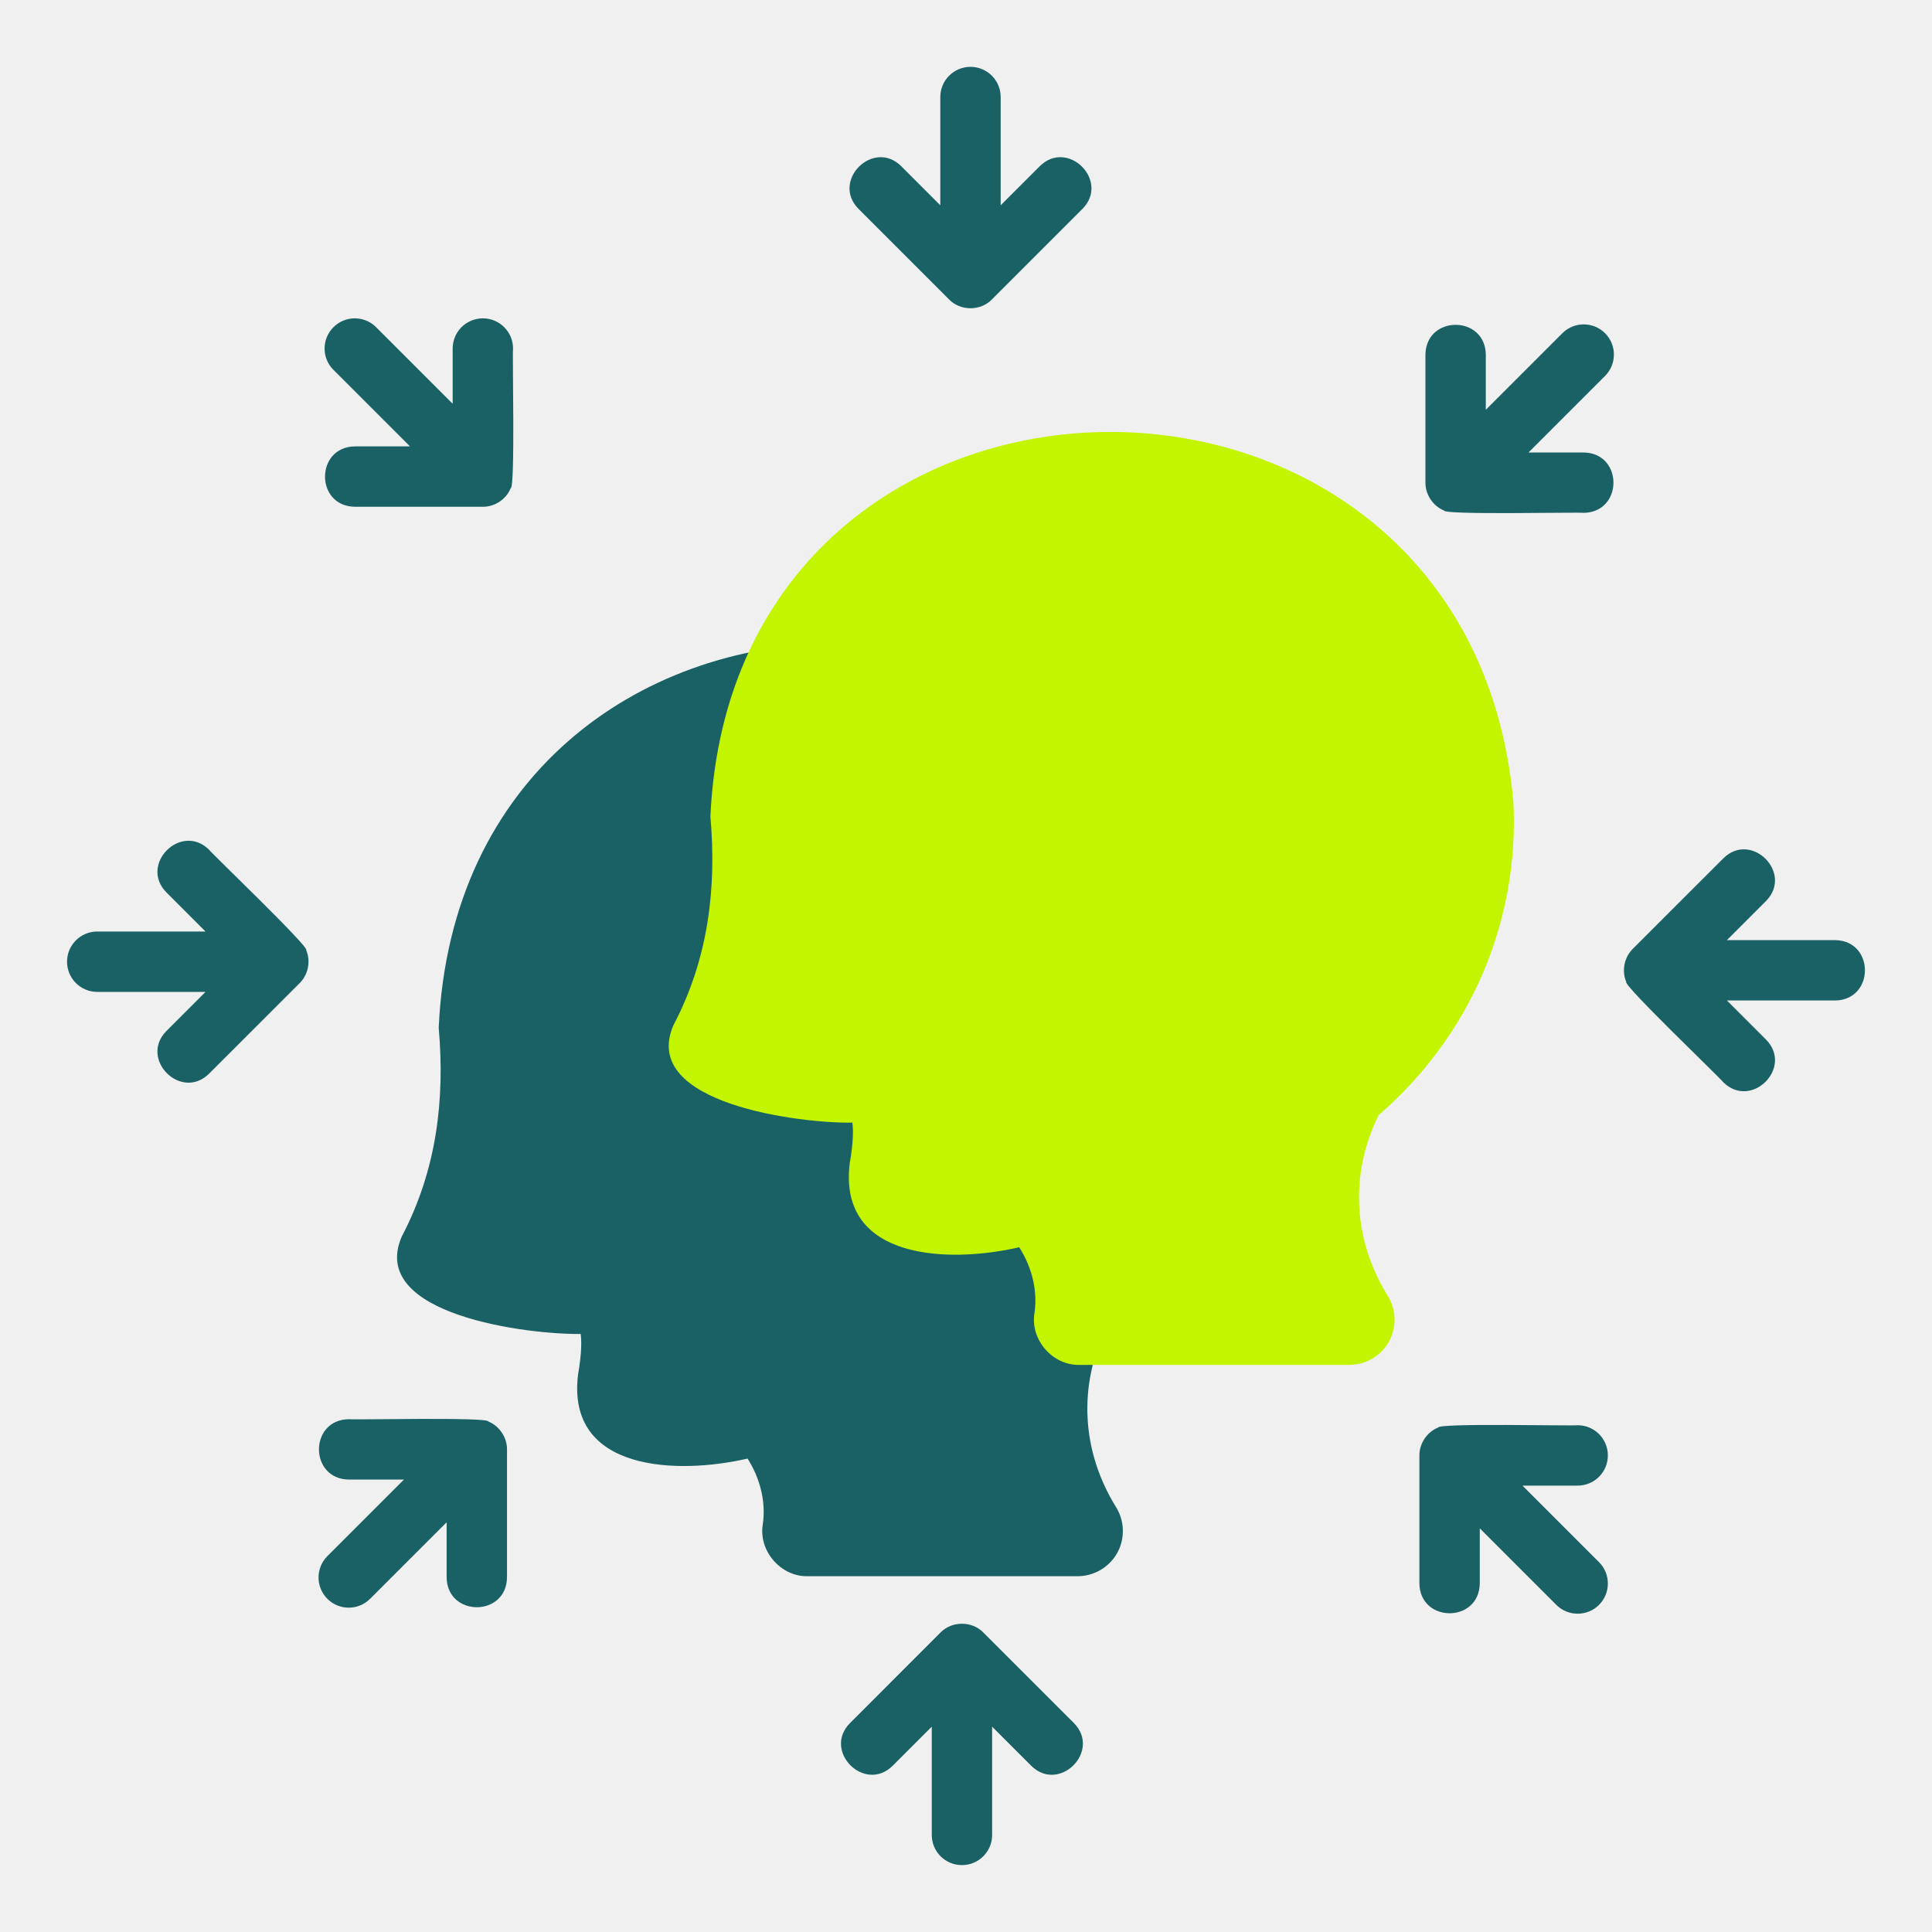
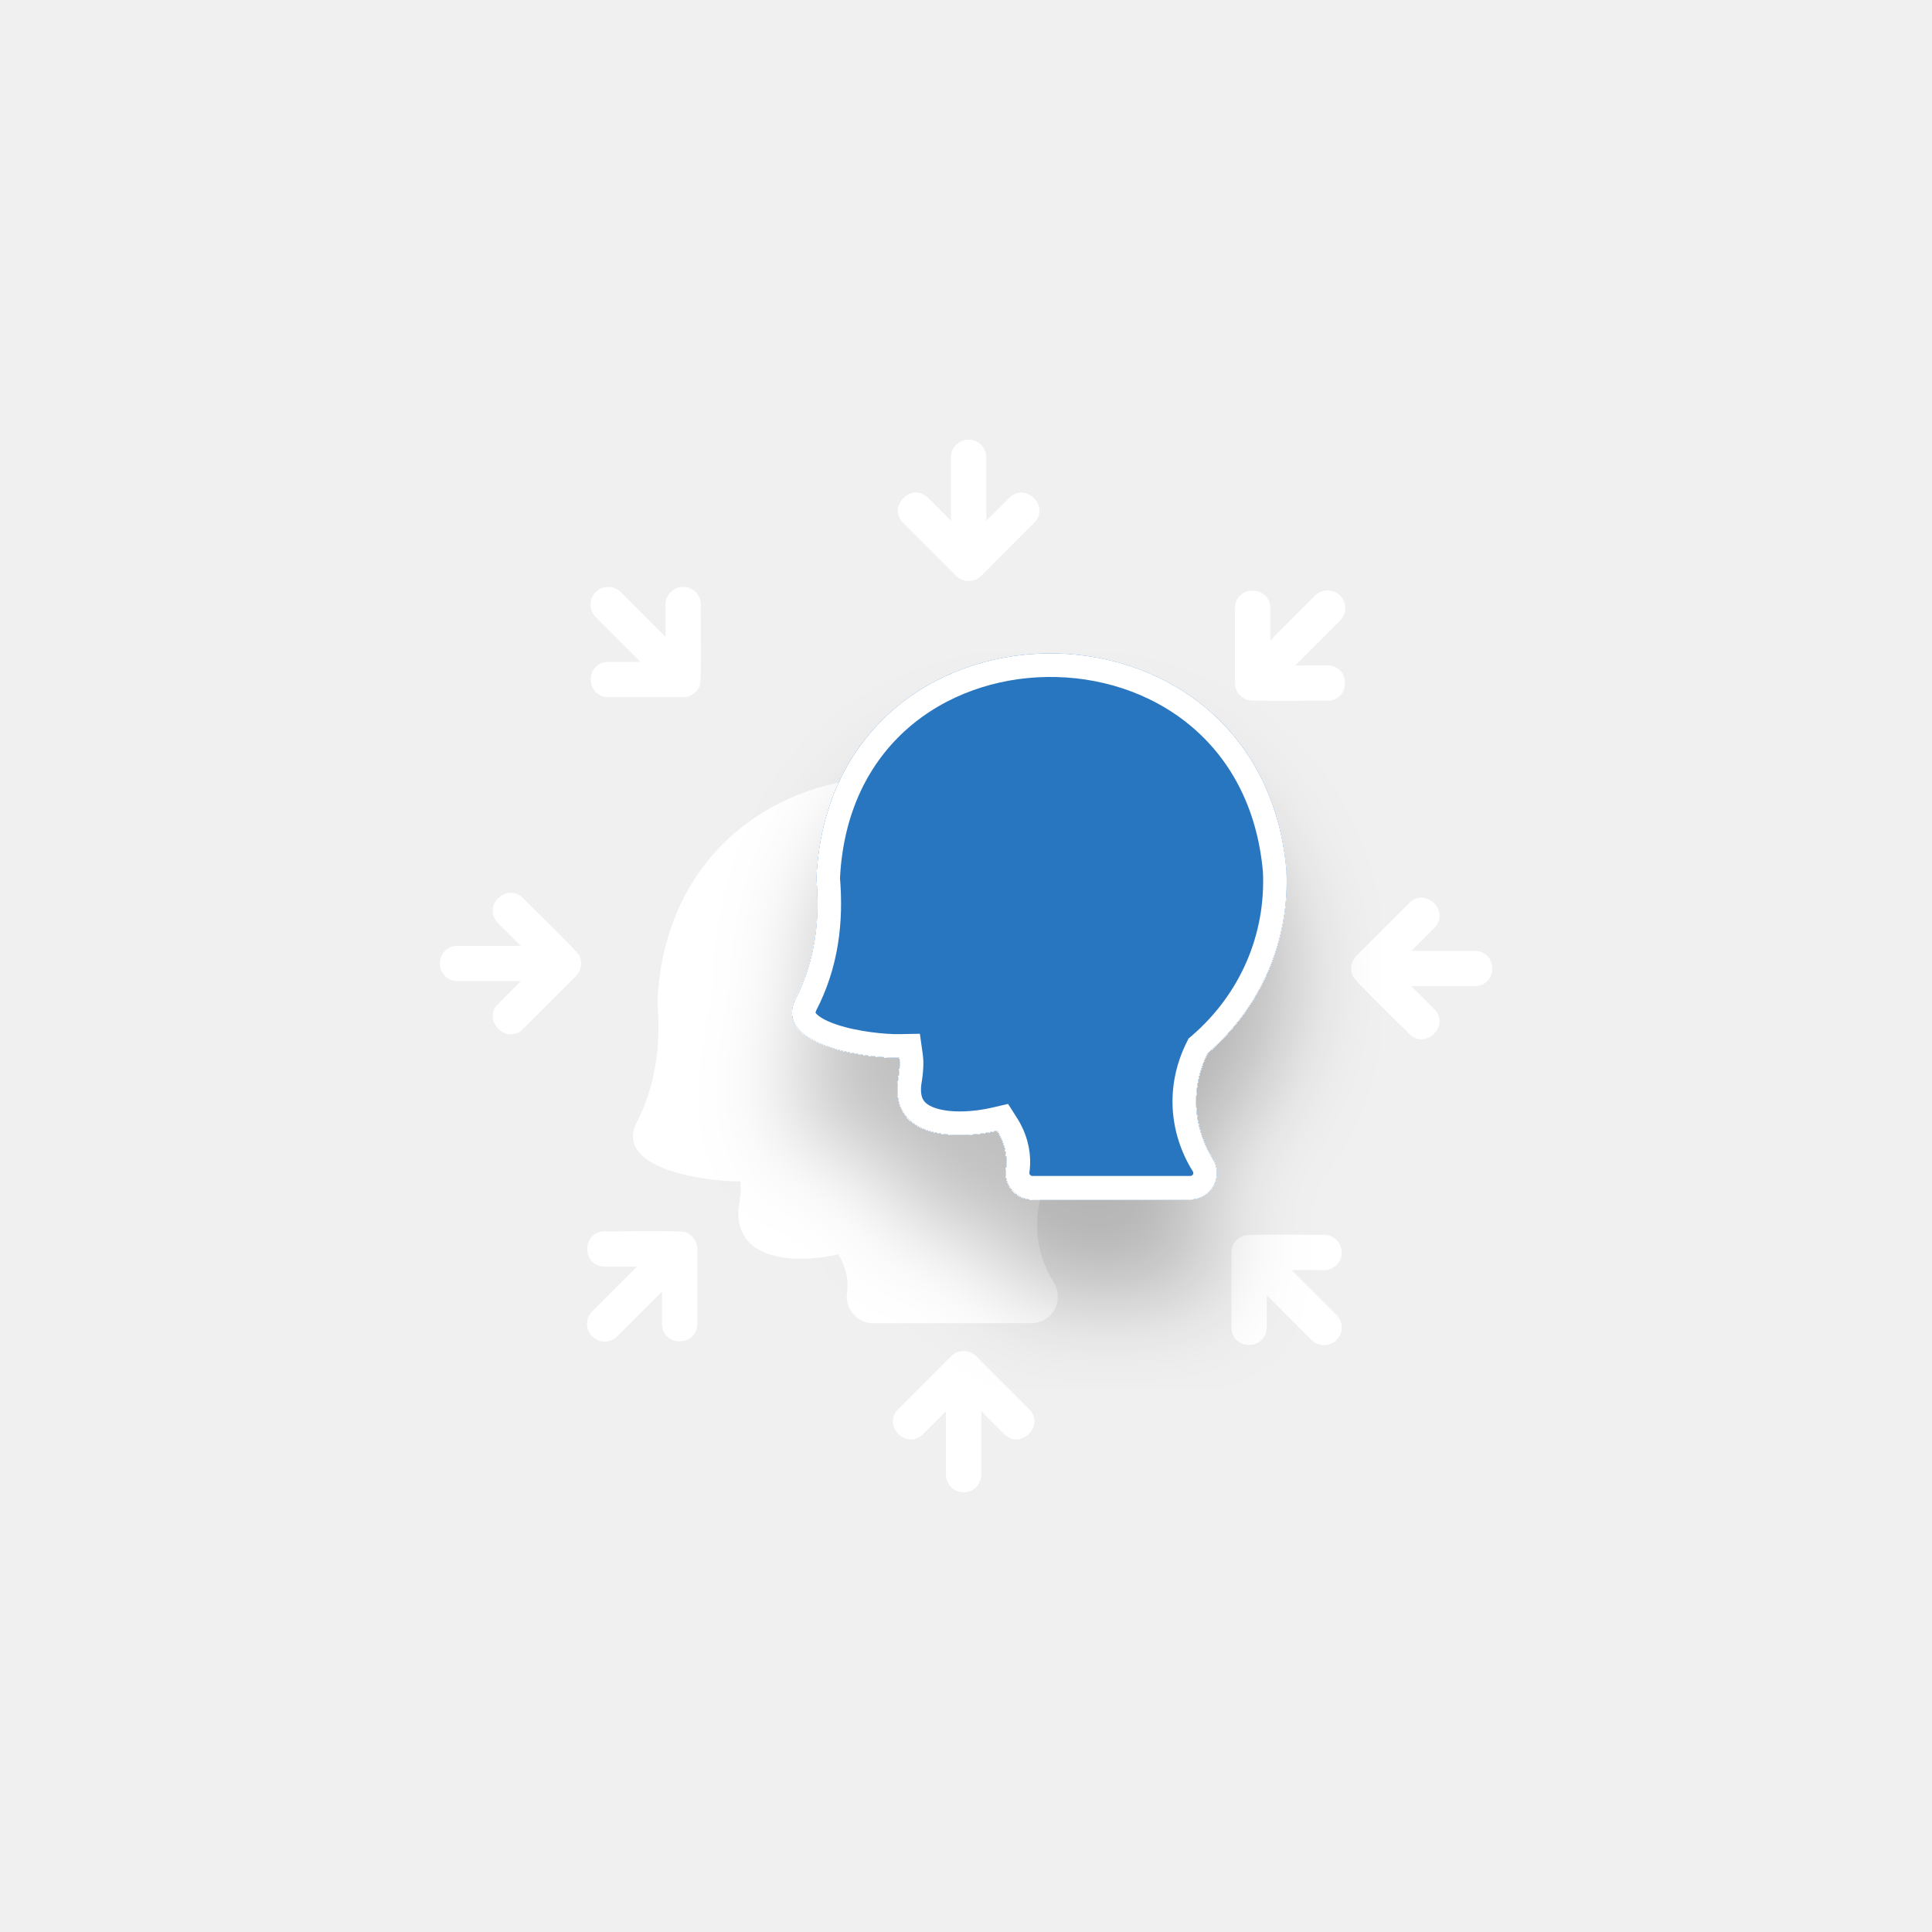
- <svg xmlns="http://www.w3.org/2000/svg" width="40" height="40" viewBox="0 0 40 40" fill="none">
-   <path d="M25.708 20.98C24.793 10.636 9.56 10.793 9.083 21.279C9.213 22.758 9.044 24.218 8.318 25.601C7.608 27.233 10.966 27.634 12.022 27.618C12.04 27.745 12.048 27.999 11.968 28.459C11.719 30.481 14.047 30.53 15.477 30.198C15.743 30.616 15.86 31.103 15.793 31.558C15.7 32.109 16.166 32.648 16.726 32.634L22.306 32.634C22.649 32.634 22.965 32.45 23.131 32.152C23.295 31.856 23.286 31.493 23.107 31.204C22.385 30.038 22.318 28.68 22.918 27.462C24.816 25.819 25.832 23.463 25.708 20.98Z" fill="#196164" />
-   <path d="M20.358 33.799C20.126 33.558 19.706 33.557 19.473 33.799L17.599 35.674C17.024 36.253 17.902 37.133 18.483 36.557L19.291 35.749V37.99C19.291 38.336 19.57 38.615 19.916 38.615C20.261 38.615 20.541 38.336 20.541 37.99V35.749L21.349 36.557C21.929 37.133 22.808 36.254 22.233 35.673L20.358 33.799Z" fill="#196164" />
-   <path d="M10.111 29.431C10.119 29.334 7.315 29.401 7.22 29.383C6.399 29.396 6.398 30.619 7.22 30.633C7.22 30.633 8.363 30.633 8.363 30.633L6.778 32.218C6.534 32.462 6.534 32.857 6.778 33.102C7.022 33.346 7.418 33.346 7.662 33.102L9.247 31.517V32.66C9.26 33.48 10.483 33.482 10.497 32.66V30.008C10.498 29.761 10.34 29.523 10.111 29.431Z" fill="#196164" />
-   <path d="M6.34 19.672C6.411 19.61 4.386 17.675 4.33 17.594C3.75 17.019 2.871 17.898 3.447 18.478C3.447 18.478 4.255 19.286 4.255 19.286H2.013C1.668 19.286 1.388 19.566 1.388 19.911C1.388 20.257 1.668 20.536 2.013 20.536H4.255L3.447 21.344C2.871 21.924 3.75 22.804 4.33 22.228C4.33 22.228 6.205 20.354 6.205 20.354C6.381 20.18 6.437 19.9 6.34 19.672Z" fill="#196164" />
-   <path d="M9.997 6.591C9.652 6.591 9.372 6.87 9.372 7.216V8.359L7.787 6.774C7.543 6.53 7.148 6.53 6.904 6.774C6.659 7.018 6.659 7.414 6.904 7.658L8.488 9.242H7.345C6.525 9.256 6.523 10.479 7.345 10.492C7.345 10.492 9.997 10.492 9.997 10.492C10.244 10.494 10.482 10.336 10.574 10.106C10.669 10.108 10.604 7.315 10.622 7.216C10.622 6.87 10.342 6.591 9.997 6.591Z" fill="#196164" />
-   <path d="M21.526 3.442L20.718 4.25V2.009C20.718 1.664 20.438 1.384 20.093 1.384C19.748 1.384 19.468 1.664 19.468 2.009V4.25L18.66 3.442C18.081 2.867 17.2 3.745 17.776 4.326L19.651 6.201C19.884 6.442 20.303 6.442 20.536 6.2L22.41 4.326C22.985 3.746 22.108 2.866 21.526 3.442Z" fill="#196164" />
-   <path d="M33.231 6.899C32.987 6.655 32.591 6.655 32.347 6.899L30.762 8.484V7.341C30.749 6.521 29.526 6.519 29.512 7.341C29.512 7.341 29.512 9.993 29.512 9.993C29.511 10.24 29.669 10.478 29.898 10.57C29.894 10.665 32.691 10.6 32.789 10.618C33.609 10.604 33.611 9.382 32.789 9.368H31.646L33.231 7.783C33.475 7.539 33.475 7.143 33.231 6.899Z" fill="#196164" />
-   <path d="M37.995 19.464H35.754L36.562 18.656C37.137 18.077 36.259 17.196 35.679 17.772C35.679 17.772 33.804 19.646 33.804 19.646C33.628 19.82 33.572 20.1 33.669 20.328C33.6 20.394 35.621 22.323 35.678 22.406C36.258 22.98 37.138 22.103 36.562 21.522C36.562 21.522 35.754 20.714 35.754 20.714H37.995C38.817 20.7 38.817 19.477 37.995 19.464Z" fill="#196164" />
-   <path d="M33.289 30.133C33.289 29.787 33.009 29.508 32.664 29.508C32.557 29.526 29.779 29.459 29.774 29.556C29.544 29.648 29.386 29.886 29.387 30.133V32.785C29.401 33.605 30.623 33.607 30.637 32.785V31.642L32.222 33.227C32.466 33.471 32.862 33.471 33.106 33.227C33.35 32.983 33.35 32.587 33.106 32.343L31.521 30.758H32.664C33.009 30.758 33.289 30.478 33.289 30.133Z" fill="#196164" />
-   <path d="M31.333 16.605C30.418 6.261 15.184 6.42 14.708 16.904C14.838 18.383 14.669 19.843 13.943 21.226C13.233 22.857 16.589 23.261 17.647 23.243C17.665 23.37 17.673 23.624 17.593 24.084C17.344 26.106 19.671 26.155 21.102 25.823C21.368 26.241 21.485 26.728 21.418 27.183C21.325 27.734 21.791 28.273 22.351 28.259L27.931 28.259C28.274 28.259 28.59 28.075 28.756 27.777C28.92 27.482 28.911 27.118 28.732 26.829C28.01 25.663 27.943 24.305 28.543 23.088C30.441 21.444 31.457 19.088 31.333 16.605Z" fill="#C4F500" />
+ <svg xmlns="http://www.w3.org/2000/svg" width="82" height="82" viewBox="0 0 82 82" fill="none">
+   <circle cx="41" cy="41" r="41" fill="#fffff" />
+   <path d="M47.85 42.176C46.752 29.764 28.472 29.952 27.9 42.535C28.055 44.31 27.852 46.062 26.982 47.721C26.129 49.68 30.159 50.162 31.426 50.142C31.448 50.295 31.458 50.599 31.362 51.151C31.062 53.577 33.856 53.637 35.572 53.238C35.891 53.739 36.032 54.324 35.952 54.87C35.84 55.531 36.4 56.178 37.071 56.161H43.767C44.179 56.161 44.558 55.94 44.757 55.583C44.954 55.228 44.944 54.792 44.729 54.445C43.862 53.046 43.782 51.417 44.502 49.955C46.779 47.983 47.998 45.157 47.85 42.176Z" fill="white" />
+   <path d="M41.43 57.559C41.151 57.27 40.647 57.269 40.368 57.559L38.118 59.809C37.428 60.504 38.482 61.56 39.179 60.869L40.149 59.899V62.589C40.149 63.003 40.485 63.339 40.899 63.339C41.313 63.339 41.649 63.003 41.649 62.589V59.899L42.618 60.869C43.315 61.56 44.37 60.505 43.679 59.809L41.43 57.559Z" fill="white" />
+   <path d="M29.133 52.317C29.143 52.202 25.778 52.282 25.664 52.26C24.679 52.276 24.678 53.743 25.664 53.76H27.036L25.134 55.662C24.841 55.955 24.841 56.429 25.134 56.722C25.427 57.015 25.901 57.015 26.194 56.722L28.096 54.82V56.192C28.113 57.177 29.579 57.178 29.596 56.192V53.01C29.598 52.713 29.408 52.428 29.133 52.317Z" fill="white" />
+   <path d="M24.608 40.607C24.693 40.532 22.264 38.21 22.196 38.114C21.5 37.423 20.445 38.478 21.136 39.174L22.105 40.144H19.416C19.002 40.144 18.666 40.479 18.666 40.894C18.666 41.309 19.002 41.644 19.416 41.644H22.105L21.136 42.614C20.446 43.31 21.5 44.365 22.196 43.674L24.446 41.425C24.657 41.217 24.725 40.881 24.608 40.607Z" fill="white" />
+   <path d="M28.997 24.909C28.582 24.909 28.247 25.245 28.247 25.659V27.03L26.345 25.129C26.052 24.836 25.577 24.836 25.284 25.129C24.991 25.422 24.991 25.896 25.284 26.189L27.186 28.091H25.814C24.83 28.107 24.828 29.575 25.814 29.591H28.997C29.293 29.593 29.578 29.403 29.689 29.127C29.803 29.13 29.725 25.778 29.746 25.659C29.746 25.245 29.411 24.909 28.997 24.909Z" fill="white" />
+   <path d="M42.832 21.131L41.862 22.101V19.411C41.862 18.997 41.526 18.661 41.112 18.661C40.698 18.661 40.362 18.997 40.362 19.411V22.101L39.392 21.131C38.697 20.441 37.64 21.494 38.332 22.191L40.581 24.441C40.86 24.731 41.364 24.731 41.643 24.441L43.892 22.191C44.582 21.496 43.529 20.44 42.832 21.131Z" fill="white" />
+   <path d="M56.877 25.279C56.584 24.986 56.109 24.986 55.816 25.279L53.915 27.181V25.81C53.899 24.825 52.431 24.823 52.415 25.81V28.992C52.413 29.288 52.602 29.573 52.878 29.684C52.873 29.798 56.23 29.721 56.347 29.742C57.331 29.726 57.333 28.259 56.347 28.242H54.975L56.877 26.34C57.17 26.047 57.17 25.572 56.877 25.279Z" fill="white" />
+   <path d="M62.594 40.356H59.905L60.875 39.386C61.565 38.692 60.511 37.634 59.814 38.326L57.565 40.575C57.353 40.783 57.286 41.119 57.402 41.393C57.32 41.472 59.745 43.787 59.814 43.886C60.51 44.576 61.566 43.523 60.875 42.826L59.905 41.856H62.594C63.58 41.84 63.58 40.373 62.594 40.356Z" fill="white" />
+   <path d="M56.947 53.159C56.947 52.745 56.611 52.409 56.197 52.409C56.069 52.431 52.735 52.351 52.728 52.467C52.453 52.578 52.263 52.863 52.265 53.159V56.342C52.281 57.326 53.748 57.328 53.765 56.342V54.97L55.666 56.872C55.959 57.165 56.434 57.165 56.727 56.872C57.02 56.579 57.02 56.104 56.727 55.811L54.825 53.909H56.197C56.611 53.909 56.947 53.574 56.947 53.159Z" fill="white" />
+   <g filter="url(#filter0_d_864188_167)">
+     <path d="M54.6 36.926C53.502 24.513 35.221 24.703 34.65 37.285C34.805 39.059 34.602 40.811 33.732 42.471C32.879 44.428 36.907 44.913 38.176 44.892C38.198 45.044 38.208 45.349 38.111 45.901C37.813 48.327 40.605 48.386 42.322 47.988C42.641 48.489 42.781 49.074 42.702 49.62C42.59 50.281 43.15 50.927 43.821 50.911H50.517C50.929 50.911 51.308 50.69 51.507 50.333C51.704 49.978 51.694 49.541 51.479 49.195C50.612 47.795 50.532 46.166 51.252 44.705C53.529 42.733 54.748 39.906 54.6 36.926Z" fill="#2976C0" />
+     <path d="M38.671 44.821L38.609 44.384L38.168 44.392C37.575 44.402 36.311 44.29 35.321 43.95C34.819 43.778 34.456 43.57 34.266 43.35C34.177 43.248 34.134 43.153 34.12 43.061C34.106 42.972 34.114 42.851 34.184 42.686C35.097 40.936 35.306 39.099 35.151 37.275C35.437 31.313 39.883 28.298 44.435 28.233C48.996 28.167 53.575 31.065 54.101 36.96C54.238 39.781 53.085 42.456 50.925 44.327L50.848 44.393L50.803 44.484C50.007 46.101 50.097 47.913 51.053 49.458L51.054 49.458C51.173 49.651 51.179 49.893 51.07 50.09C50.96 50.286 50.749 50.411 50.517 50.411H43.821V50.411L43.809 50.411C43.451 50.42 43.135 50.054 43.194 49.703L43.195 49.703L43.196 49.692C43.295 49.014 43.12 48.309 42.744 47.719L42.554 47.421L42.209 47.501C41.392 47.69 40.364 47.757 39.608 47.525C39.237 47.412 38.971 47.239 38.807 47.013C38.65 46.797 38.547 46.475 38.606 45.974C38.706 45.397 38.702 45.04 38.671 44.821Z" stroke="white" />
+   </g>
+   <defs>
+     <filter id="filter0_d_864188_167" x="29.614" y="27.731" width="28.998" height="31.18" filterUnits="userSpaceOnUse" color-interpolation-filters="sRGB">
+       <feFlood flood-opacity="0" result="BackgroundImageFix" />
+       <feColorMatrix in="SourceAlpha" type="matrix" values="0 0 0 0 0 0 0 0 0 0 0 0 0 0 0 0 0 0 127 0" result="hardAlpha" />
+       <feOffset dy="4" />
+       <feGaussianBlur stdDeviation="2" />
+       <feComposite in2="hardAlpha" operator="out" />
+       <feColorMatrix type="matrix" values="0 0 0 0 0 0 0 0 0 0 0 0 0 0 0 0 0 0 0.25 0" />
+       <feBlend mode="normal" in2="BackgroundImageFix" result="effect1_dropShadow_864188_167" />
+       <feBlend mode="normal" in="SourceGraphic" in2="effect1_dropShadow_864188_167" result="shape" />
+     </filter>
+   </defs>
</svg>
